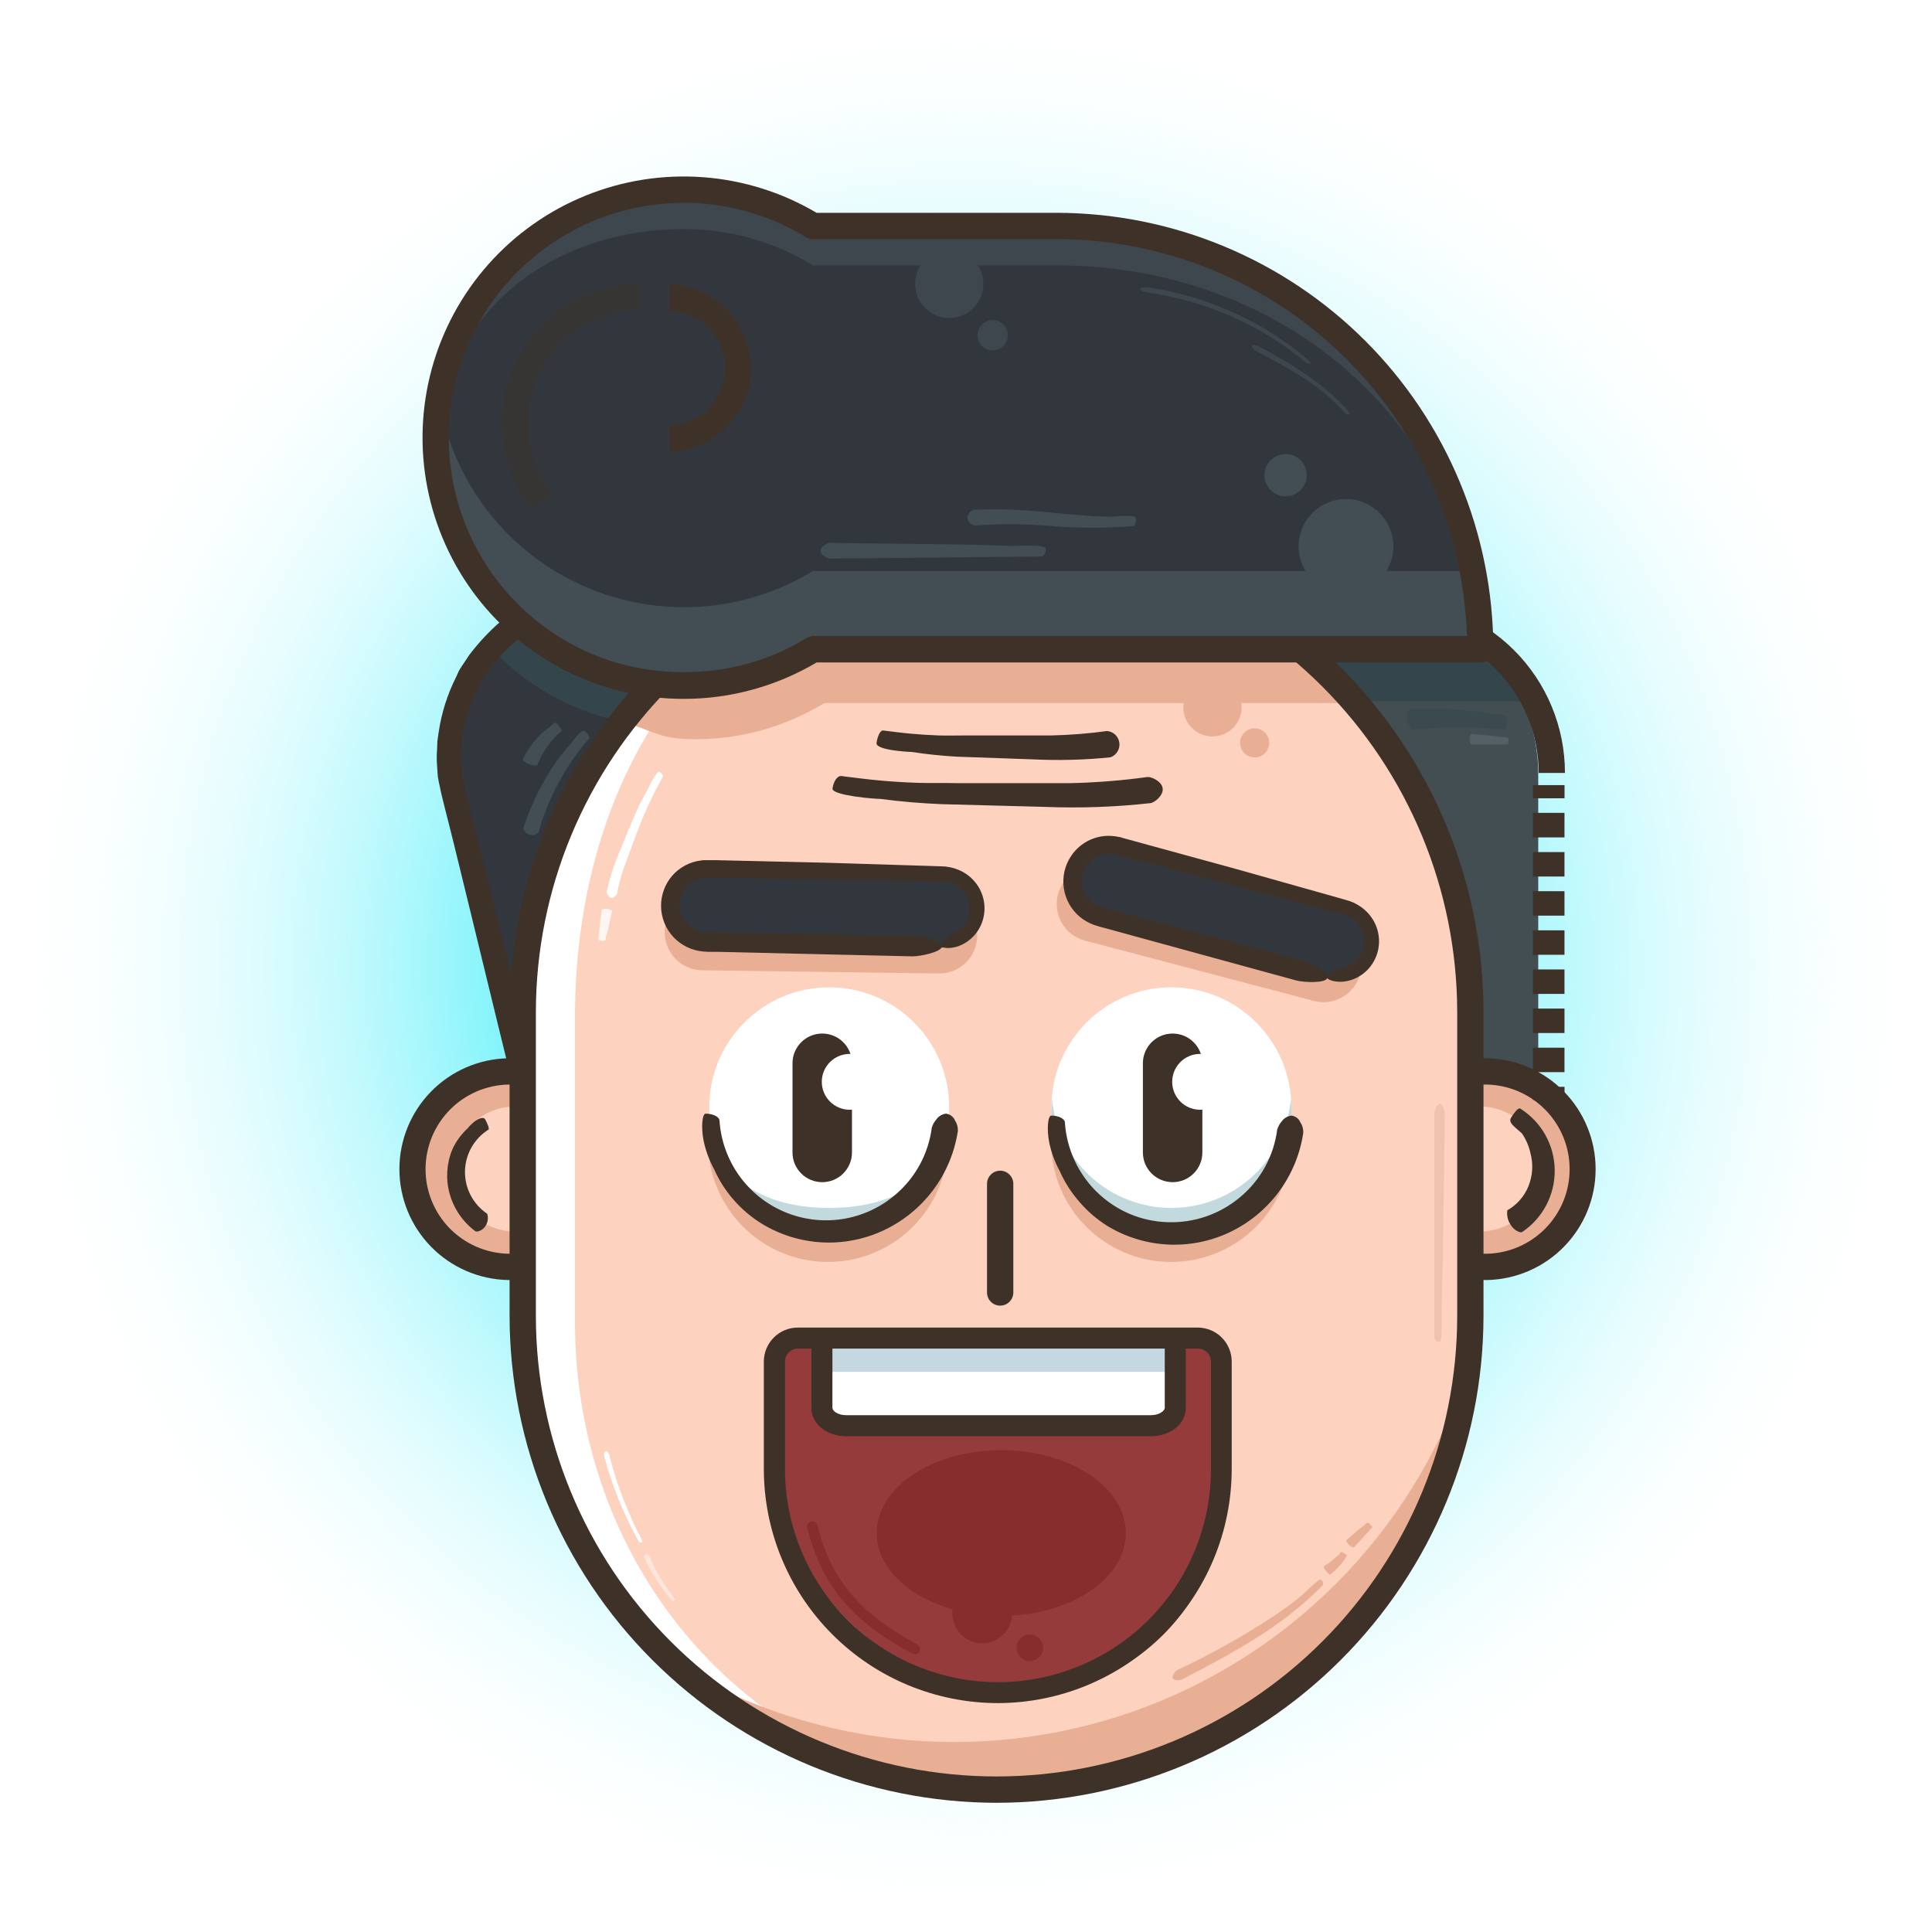
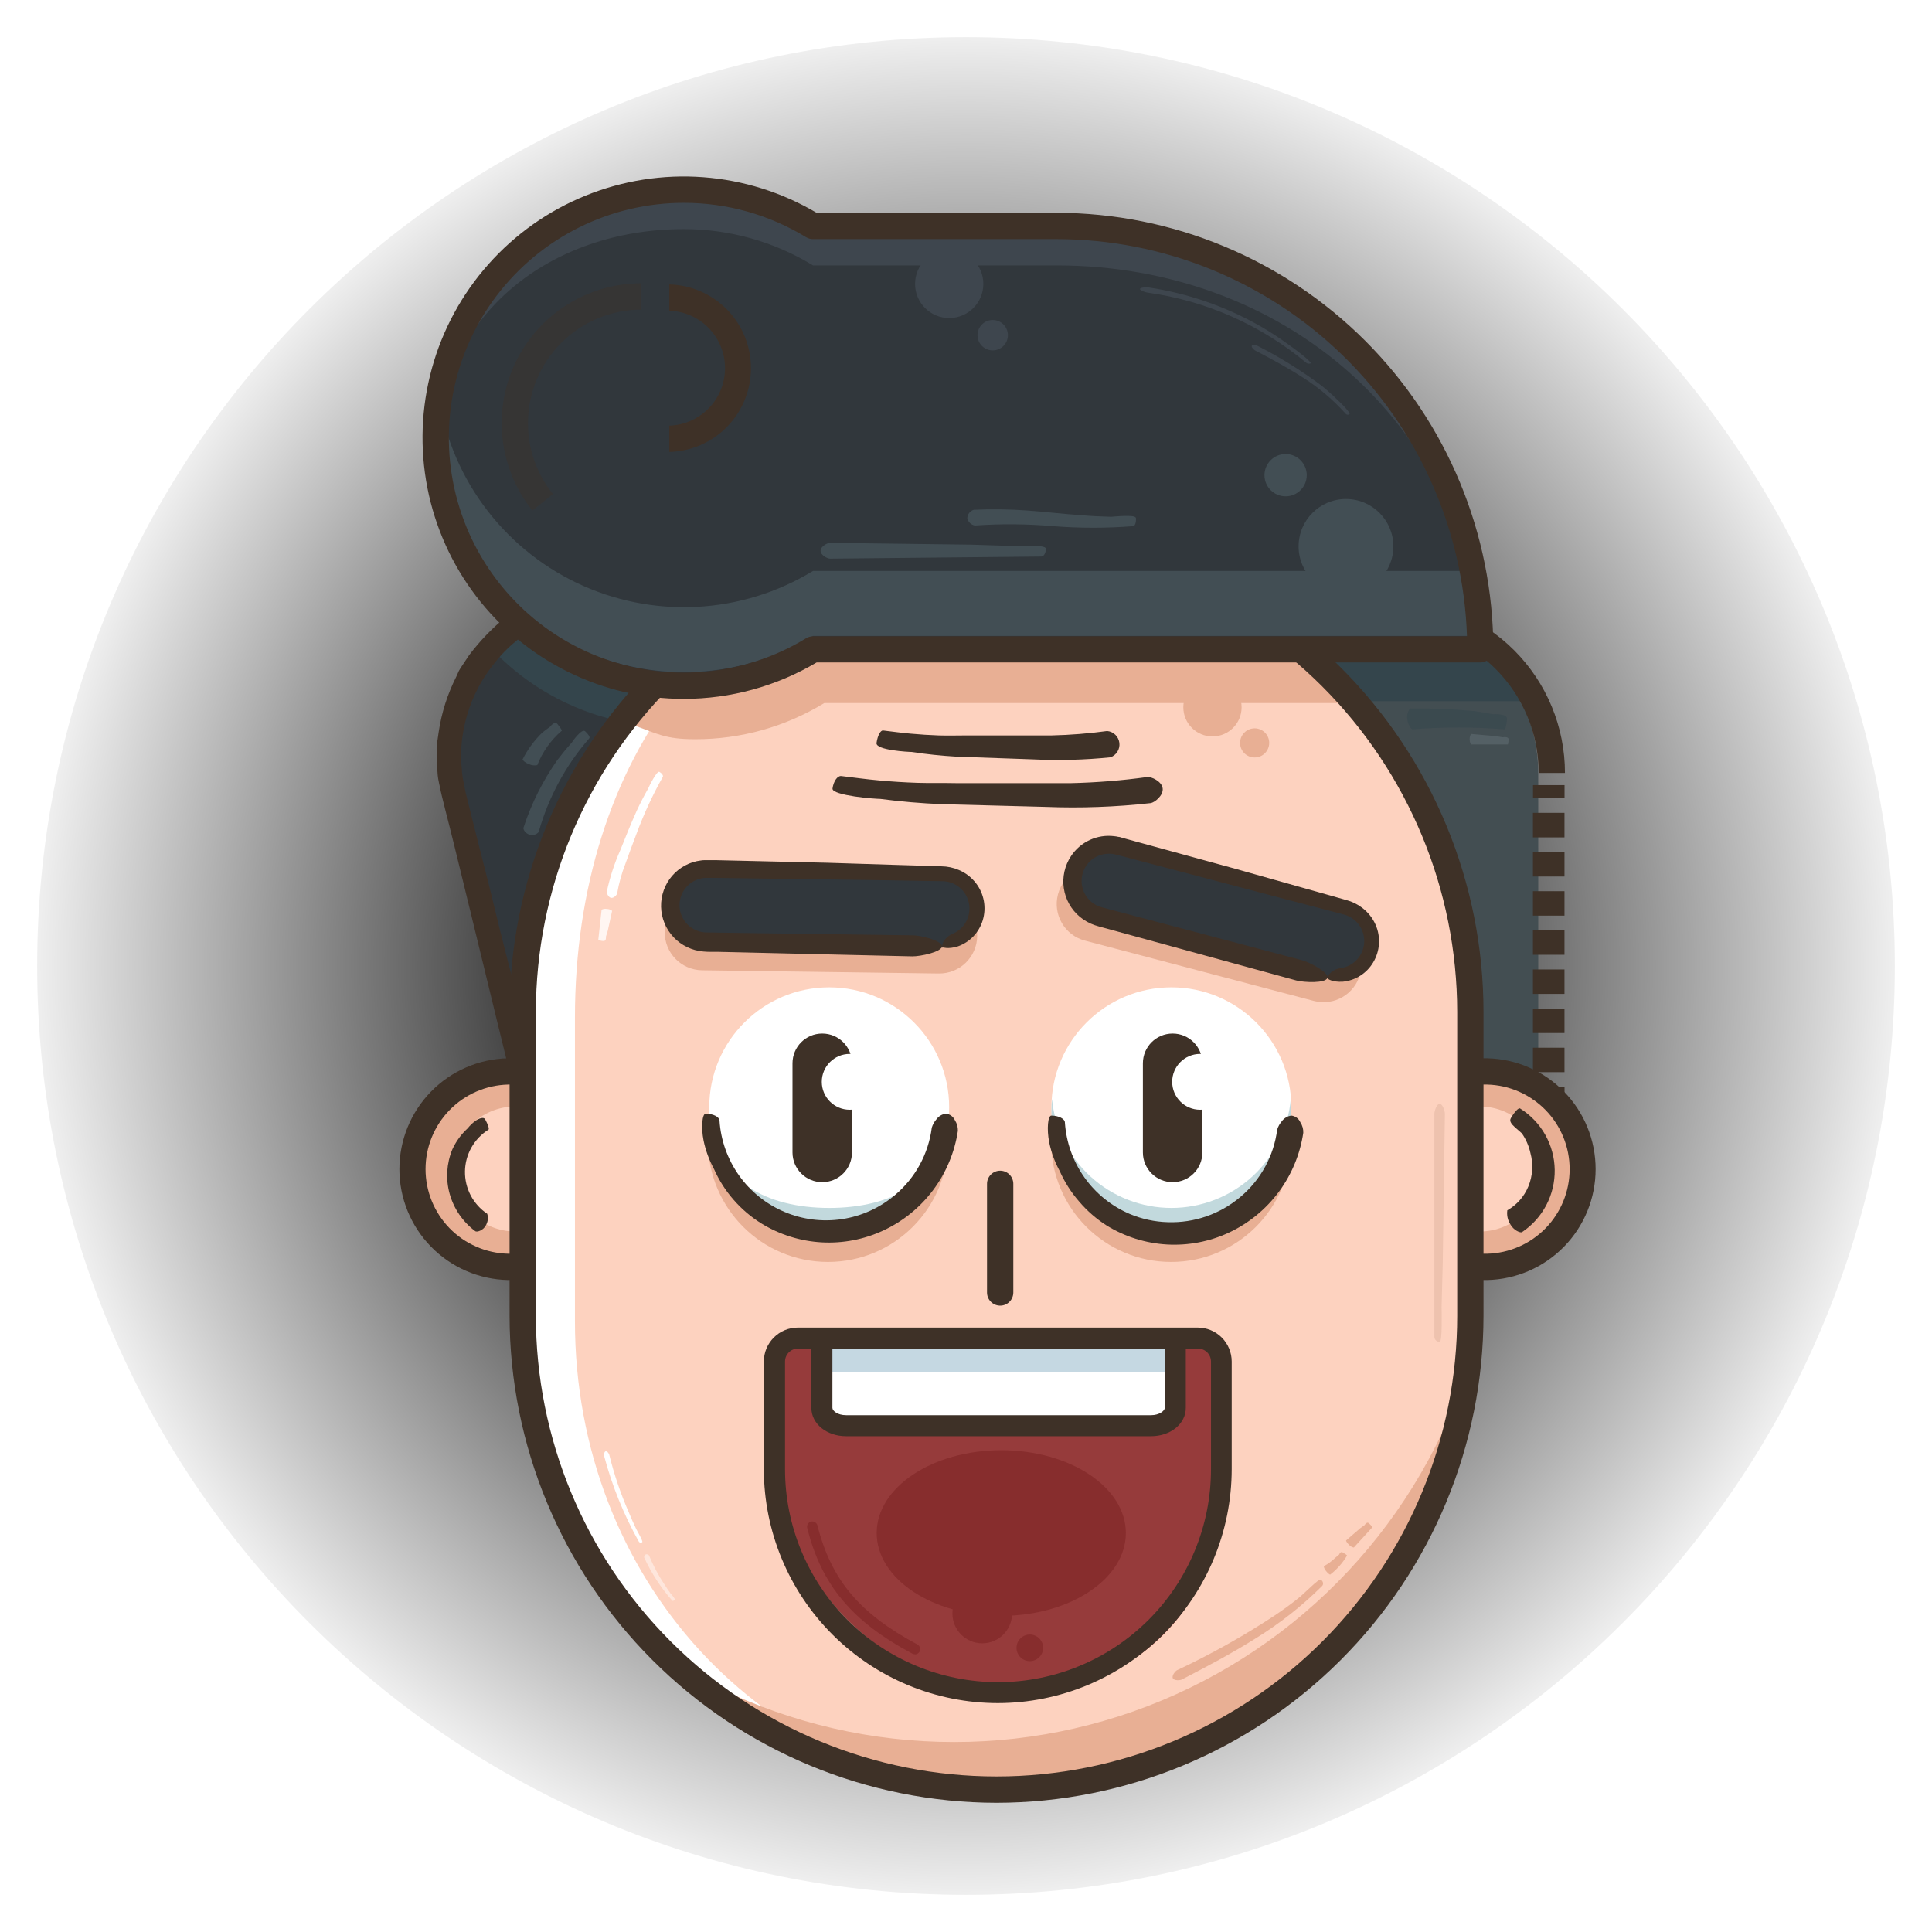
<svg xmlns="http://www.w3.org/2000/svg" width="208" height="208" viewBox="0 0 208 208" fill="none">
  <rect width="208" height="208" fill="white" />
  <path d="M104 204C159.228 204 204 159.228 204 104C204 48.772 159.228 4 104 4C48.772 4 4 48.772 4 104C4 159.228 48.772 204 104 204Z" fill="url(#paint0_radial_24_143)" />
  <path d="M148.357 65.963H147.995C138.467 65.963 130.744 73.686 130.744 83.214V118.338C130.744 127.866 138.467 135.589 147.995 135.589H148.357C157.884 135.589 165.608 127.866 165.608 118.338V83.214C165.608 73.686 157.884 65.963 148.357 65.963Z" fill="#434E52" />
  <path d="M164.108 75.491H132.89C134.082 73.112 135.808 71.04 137.934 69.439H159.069C161.192 71.042 162.916 73.113 164.108 75.491Z" fill="#34454C" />
  <path d="M63.965 133.993H63.603C54.069 133.993 56.9 127.437 56.9 117.908L48.345 84.935C47.752 82.77 47.598 80.51 47.889 78.284C48.181 76.059 48.913 73.915 50.043 71.976C51.429 69.628 53.41 67.688 55.786 66.351C58.162 65.015 60.849 64.33 63.575 64.367H63.937C66.207 64.36 68.457 64.801 70.556 65.665C72.656 66.53 74.564 67.8 76.172 69.403C77.78 71.006 79.056 72.91 79.926 75.007C80.796 77.104 81.245 79.353 81.245 81.623V116.725C81.247 118.994 80.801 121.242 79.933 123.338C79.066 125.435 77.793 127.34 76.188 128.944C74.583 130.548 72.677 131.82 70.58 132.686C68.482 133.552 66.234 133.996 63.965 133.993Z" fill="#31373C" />
  <path d="M80.712 76.89C75.819 78.505 70.562 78.67 65.578 77.364C60.593 76.058 56.092 73.337 52.62 69.53C53.649 68.611 54.791 67.826 56.017 67.192C59.107 70.016 62.818 72.075 66.85 73.202C70.882 74.329 75.122 74.493 79.229 73.68C79.836 74.694 80.333 75.77 80.712 76.89Z" fill="#34454C" />
  <path d="M149.801 137.005H149.444C144.489 137.005 139.737 135.036 136.233 131.532C132.729 128.029 130.761 123.277 130.761 118.321V83.219C130.761 78.264 132.729 73.512 136.233 70.008C139.737 66.505 144.489 64.536 149.444 64.536H149.801C154.756 64.536 159.508 66.505 163.012 70.008C166.516 73.512 168.484 78.264 168.484 83.219H165.653C165.653 79.015 163.983 74.983 161.01 72.01C158.037 69.037 154.005 67.367 149.801 67.367H149.444C145.24 67.367 141.208 69.037 138.235 72.01C135.262 74.983 133.592 79.015 133.592 83.219V118.321C133.592 122.526 135.262 126.558 138.235 129.531C141.208 132.504 145.24 134.174 149.444 134.174H149.801C154.005 134.174 158.037 132.504 161.01 129.531C163.983 126.558 165.653 122.526 165.653 118.321H168.484C168.484 123.277 166.516 128.029 163.012 131.532C159.508 135.036 154.756 137.005 149.801 137.005Z" fill="#3E3127" />
  <path d="M64.95 134.791C63.436 135.099 61.866 134.971 60.421 134.423C59.452 134.085 58.575 133.524 57.863 132.786C57.15 132.047 56.62 131.152 56.316 130.171C55.992 129.064 55.786 127.925 55.699 126.774C55.597 125.642 55.558 124.583 55.524 123.513C55.49 122.534 55.524 120.484 55.524 118.123L53.616 110.344L50.706 98.387C50.343 96.898 49.608 93.892 48.917 91.067C48.226 88.241 47.524 85.66 47.365 84.754C47.315 84.539 47.241 84.222 47.173 83.825C47.105 83.429 47.099 82.982 47.054 82.416C47.007 81.85 47.007 81.282 47.054 80.717L47.088 79.789L47.224 78.843C47.529 76.759 48.17 74.738 49.121 72.859L49.404 72.225C49.511 72.027 49.642 71.834 49.76 71.659C50.01 71.279 50.259 70.894 50.513 70.526C51.684 68.976 53.04 67.575 54.55 66.354C56.105 65.156 57.858 64.242 59.73 63.653C60.897 63.315 62.093 63.092 63.303 62.985L64.209 62.894H65.109C65.675 62.894 66.303 62.94 66.898 62.968H67.328L67.759 63.03C68.042 63.07 68.325 63.11 68.614 63.16C71.677 63.734 74.556 65.037 77.01 66.96C79.465 68.885 81.395 71.399 82.62 74.269C82.847 74.835 83.05 75.463 83.26 76.058L83.713 77.898L83.883 79.092L83.968 79.658L84.007 80.225C84.041 80.757 84.098 81.357 84.104 81.838V83.344V86.362L84.002 92.38C84.002 92.912 83.962 93.456 84.002 93.965C84.143 96.926 84.002 99.887 84.002 102.843C84.002 103.794 84.002 104.751 84.002 105.702C84.002 106.443 83.968 107.191 84.002 107.927C84.041 109.569 84.041 111.21 84.041 112.852V116.549C84.041 116.968 84.002 117.427 83.985 117.863C83.985 118.089 83.985 118.321 83.985 118.548C83.834 120.435 83.369 122.283 82.609 124.017C81.817 125.716 80.775 127.287 79.518 128.676C77.983 130.334 76.227 131.771 74.298 132.945C73.918 133.16 73.494 133.387 73.097 133.562C71.003 134.424 68.78 134.929 66.519 135.057C66.411 135.057 66.303 135.057 66.196 135.057C66.025 135.044 65.86 134.986 65.719 134.889C65.578 134.791 65.465 134.658 65.392 134.502C65.615 134.211 65.865 133.942 66.139 133.698C66.412 133.395 66.733 133.141 67.091 132.945C67.354 132.859 67.623 132.787 67.894 132.73C68.682 132.614 69.436 132.335 70.108 131.909C70.486 131.659 70.901 131.468 71.337 131.343C73.156 130.663 74.816 129.619 76.217 128.275C77.633 126.936 78.802 125.359 79.671 123.615C80.416 122.133 80.895 120.53 81.086 118.882C81.175 118.375 81.228 117.862 81.245 117.348C81.284 116.849 81.278 116.278 81.278 115.717V92.04C81.278 90.449 81.278 88.87 81.352 87.285C81.403 85.813 81.42 84.324 81.426 82.84C81.426 82.212 81.426 81.555 81.386 80.989L81.341 80.106C81.341 79.811 81.256 79.54 81.216 79.234L81.075 78.362L80.848 77.507C80.699 76.938 80.51 76.38 80.282 75.837C79.676 74.282 78.836 72.829 77.791 71.528C76.723 70.243 75.472 69.121 74.077 68.199L73.182 67.633C72.888 67.446 72.56 67.316 72.248 67.158C71.618 66.856 70.969 66.593 70.306 66.371C68.973 65.945 67.589 65.697 66.19 65.635C63.369 65.442 60.549 66.021 58.032 67.311C57.852 67.384 57.678 67.471 57.511 67.571C57.166 67.826 56.73 68.137 56.226 68.465C55.983 68.652 55.745 68.867 55.484 69.083C55.206 69.299 54.942 69.531 54.692 69.779C54.142 70.306 53.633 70.874 53.169 71.477C52.678 72.087 52.232 72.73 51.833 73.402C50.791 75.191 50.101 77.163 49.8 79.211C49.691 79.961 49.638 80.718 49.642 81.476C49.636 81.854 49.657 82.233 49.704 82.608C49.722 82.987 49.759 83.365 49.817 83.74C49.981 84.493 50.072 85.19 50.298 86.005L50.898 88.4C51.68 91.576 52.529 94.735 53.288 97.928C53.95 100.703 54.68 103.471 55.382 106.245C55.49 106.653 55.603 107.066 55.699 107.474L57.03 113.022L57.97 116.872L58.094 117.382L58.145 117.58C58.168 117.657 58.184 117.737 58.191 117.818V118.214C58.191 118.571 58.191 118.927 58.191 119.284C58.191 119.992 58.157 120.699 58.145 121.407C58.077 124.238 58.026 126.927 58.49 128.801C58.586 129.379 58.794 129.933 59.104 130.431C59.414 130.928 59.819 131.359 60.297 131.7C60.642 131.938 60.953 132.136 61.276 132.362C61.628 132.57 61.997 132.746 62.38 132.889C62.687 133.067 63.009 133.217 63.343 133.336C63.815 133.446 64.296 133.518 64.781 133.551C65.262 133.613 65.517 133.761 65.386 133.919C65.256 134.078 65.092 134.638 64.95 134.791Z" fill="#3E3127" />
  <path d="M59.147 115.955H54.68C48.871 115.955 44.161 120.664 44.161 126.474V126.48C44.161 132.289 48.871 136.999 54.68 136.999H59.147C64.957 136.999 69.667 132.289 69.667 126.48V126.474C69.667 120.664 64.957 115.955 59.147 115.955Z" fill="#E8AF94" />
  <path d="M58.343 119.125H55.484C51.77 119.125 48.758 122.137 48.758 125.851V125.857C48.758 129.572 51.77 132.583 55.484 132.583H58.343C62.058 132.583 65.069 129.572 65.069 125.857V125.851C65.069 122.137 62.058 119.125 58.343 119.125Z" fill="#FDD2BF" />
  <path d="M59.164 137.809H54.68C51.559 137.741 48.589 136.453 46.406 134.222C44.223 131.99 43 128.993 43 125.871C43 122.749 44.223 119.752 46.406 117.52C48.589 115.289 51.559 114.002 54.68 113.934H59.164C62.285 114.002 65.256 115.289 67.439 117.52C69.622 119.752 70.845 122.749 70.845 125.871C70.845 128.993 69.622 131.99 67.439 134.222C65.256 136.453 62.285 137.741 59.164 137.809ZM54.697 116.764C52.321 116.824 50.063 117.809 48.403 119.51C46.744 121.212 45.815 123.494 45.815 125.871C45.815 128.248 46.744 130.53 48.403 132.232C50.063 133.933 52.321 134.918 54.697 134.978H59.164C61.54 134.918 63.799 133.933 65.458 132.232C67.118 130.53 68.047 128.248 68.047 125.871C68.047 123.494 67.118 121.212 65.458 119.51C63.799 117.809 61.54 116.824 59.164 116.764H54.697Z" fill="#3E3127" />
  <path d="M160.105 115.955H155.638C149.828 115.955 145.119 120.664 145.119 126.474V126.48C145.119 132.289 149.828 136.999 155.638 136.999H160.105C165.914 136.999 170.624 132.289 170.624 126.48V126.474C170.624 120.664 165.914 115.955 160.105 115.955Z" fill="#E8AF94" />
  <path d="M159.306 119.125H156.447C152.733 119.125 149.721 122.137 149.721 125.851V125.857C149.721 129.572 152.733 132.583 156.447 132.583H159.306C163.021 132.583 166.032 129.572 166.032 125.857V125.851C166.032 122.137 163.021 119.125 159.306 119.125Z" fill="#FDD2BF" />
  <path d="M160.105 137.809H155.644C154.054 137.843 152.474 137.56 150.995 136.976C149.516 136.391 148.169 135.517 147.033 134.406C145.897 133.294 144.994 131.966 144.377 130.5C143.761 129.035 143.443 127.461 143.443 125.871C143.443 124.281 143.761 122.707 144.377 121.242C144.994 119.776 145.897 118.448 147.033 117.337C148.169 116.225 149.516 115.351 150.995 114.766C152.474 114.182 154.054 113.899 155.644 113.934H160.105C163.226 114.002 166.196 115.289 168.379 117.52C170.563 119.752 171.785 122.749 171.785 125.871C171.785 128.993 170.563 131.99 168.379 134.222C166.196 136.453 163.226 137.741 160.105 137.809ZM155.644 116.764C154.429 116.734 153.22 116.947 152.088 117.391C150.957 117.835 149.926 118.501 149.056 119.35C148.186 120.199 147.494 121.213 147.022 122.333C146.55 123.453 146.307 124.656 146.307 125.871C146.307 127.086 146.55 128.29 147.022 129.409C147.494 130.529 148.186 131.544 149.056 132.392C149.926 133.241 150.957 133.907 152.088 134.351C153.22 134.795 154.429 135.008 155.644 134.978H160.105C162.481 134.918 164.74 133.933 166.399 132.232C168.059 130.53 168.987 128.248 168.987 125.871C168.987 123.494 168.059 121.212 166.399 119.51C164.74 117.809 162.481 116.824 160.105 116.764H155.644Z" fill="#3E3127" />
  <path d="M158.299 108.623C158.299 80.45 135.46 57.612 107.288 57.612C79.115 57.612 56.277 80.45 56.277 108.623V141.341C56.277 169.514 79.115 192.352 107.288 192.352C135.46 192.352 158.299 169.514 158.299 141.341V108.623Z" fill="#FDD2BF" />
  <path d="M109.241 193.241C108.59 193.27 107.933 193.281 107.277 193.281C100.578 193.281 93.944 191.961 87.755 189.398C81.567 186.834 75.943 183.077 71.206 178.34C61.64 168.774 56.266 155.799 56.266 142.27V109.552C56.266 102.852 57.585 96.218 60.15 90.028C62.714 83.838 66.472 78.214 71.21 73.477C75.948 68.74 81.573 64.983 87.763 62.42C93.954 59.857 100.588 58.539 107.288 58.541C107.945 58.541 104.072 58.541 104.723 58.58C77.457 59.605 61.899 82.036 61.899 109.535V142.253C61.888 169.785 81.975 192.216 109.241 193.241Z" fill="white" />
  <path d="M158.684 145.129C158.029 154.579 154.756 163.66 149.232 171.354C143.708 179.049 136.15 185.053 127.406 188.695C118.661 192.336 109.076 193.471 99.723 191.972C90.37 190.474 81.619 186.4 74.451 180.208C82.124 184.481 90.665 186.958 99.433 187.455C108.201 187.952 116.968 186.455 125.074 183.076C133.18 179.698 140.415 174.526 146.236 167.95C152.056 161.373 156.31 153.563 158.678 145.106L158.684 145.129Z" fill="#E8AF94" />
  <path d="M146.857 75.69H88.746C84.558 78.249 79.743 79.597 74.836 79.585C71.631 79.585 70.827 79.019 67.985 77.988C69.77 75.25 71.816 72.69 74.094 70.345C75.079 70.458 73.817 70.515 74.836 70.515C79.745 70.522 84.56 69.168 88.746 66.603H138.325C139.514 67.588 140.646 68.628 141.722 69.722C143.586 71.574 145.303 73.57 146.857 75.69Z" fill="#E8AF94" />
  <path d="M107.288 194.09C93.388 194.076 80.062 188.547 70.233 178.719C60.405 168.89 54.876 155.564 54.861 141.664V108.946C54.861 95.041 60.385 81.707 70.217 71.875C80.049 62.043 93.383 56.519 107.288 56.519C121.192 56.519 134.527 62.043 144.359 71.875C154.191 81.707 159.714 95.041 159.714 108.946V141.664C159.699 155.564 154.171 168.89 144.342 178.719C134.514 188.547 121.187 194.076 107.288 194.09ZM107.288 59.345C94.139 59.359 81.533 64.59 72.235 73.887C62.937 83.185 57.707 95.791 57.692 108.94V141.658C57.692 154.812 62.917 167.427 72.218 176.728C81.519 186.029 94.134 191.254 107.288 191.254C120.441 191.254 133.056 186.029 142.357 176.728C151.658 167.427 156.883 154.812 156.883 141.658V108.946C156.868 95.797 151.638 83.191 142.341 73.893C133.043 64.595 120.437 59.365 107.288 59.35V59.345Z" fill="#3E3127" />
  <path d="M159.375 69.439C159.375 57.347 154.571 45.751 146.021 37.2C137.47 28.65 125.874 23.846 113.782 23.846H87.529C83.48 21.376 78.847 20.028 74.105 19.941C69.363 19.855 64.683 21.033 60.547 23.354C56.411 25.676 52.968 29.057 50.572 33.15C48.175 37.242 46.912 41.9 46.912 46.643C46.912 51.386 48.175 56.043 50.572 60.136C52.968 64.229 56.411 67.61 60.547 69.931C64.683 72.252 69.363 73.43 74.105 73.344C78.847 73.258 83.48 71.91 87.529 69.439H159.375Z" fill="#31373C" />
  <path d="M159.374 69.428H159.301C157.97 45.445 138.098 28.574 113.782 28.574H87.529C83.339 26.012 78.523 24.66 73.613 24.667C59.3 24.667 47.609 33.765 46.941 47.919C46.941 47.495 46.941 47.065 46.941 46.634C46.945 41.896 48.21 37.245 50.605 33.156C53 29.068 56.44 25.691 60.57 23.37C64.701 21.05 69.375 19.87 74.113 19.952C78.85 20.033 83.48 21.374 87.529 23.835H113.782C125.873 23.837 137.469 28.64 146.019 37.191C154.569 45.74 159.373 57.336 159.374 69.428Z" fill="#3E464E" />
  <path d="M158.837 61.468H87.529C83.733 63.782 79.419 65.111 74.979 65.337C70.539 65.562 66.114 64.675 62.103 62.757C58.092 60.839 54.623 57.951 52.011 54.353C49.4 50.756 47.727 46.563 47.145 42.156C46.993 43.318 46.915 44.489 46.913 45.66C46.914 50.403 48.178 55.059 50.575 59.152C52.971 63.244 56.414 66.624 60.549 68.945C64.684 71.267 69.363 72.445 74.105 72.36C78.847 72.275 83.48 70.928 87.529 68.46H159.375C159.373 66.119 159.193 63.781 158.837 61.468Z" fill="#424E54" />
  <path opacity="0.4" d="M57.324 54.962C55.55 52.75 54.437 50.081 54.113 47.264C53.79 44.447 54.269 41.595 55.496 39.038C56.722 36.481 58.647 34.323 61.047 32.812C63.447 31.301 66.225 30.499 69.061 30.499V33.33C65.821 33.333 62.715 34.621 60.425 36.911C58.134 39.202 56.846 42.308 56.843 45.547C56.831 48.329 57.781 51.029 59.532 53.191L57.324 54.962Z" fill="#3E3127" />
  <path d="M72.056 48.656V45.825C73.664 45.776 75.19 45.103 76.31 43.948C77.43 42.794 78.057 41.248 78.057 39.639C78.057 38.031 77.43 36.485 76.31 35.331C75.19 34.176 73.664 33.503 72.056 33.454V30.623C74.408 30.682 76.644 31.658 78.287 33.343C79.929 35.027 80.849 37.287 80.849 39.639C80.849 41.992 79.929 44.252 78.287 45.936C76.644 47.621 74.408 48.597 72.056 48.656Z" fill="#3E3127" />
  <path d="M144.909 63.925C147.726 63.925 150.01 61.641 150.01 58.824C150.01 56.006 147.726 53.722 144.909 53.722C142.092 53.722 139.808 56.006 139.808 58.824C139.808 61.641 142.092 63.925 144.909 63.925Z" fill="#424E54" />
  <path d="M138.41 53.434C139.666 53.434 140.685 52.415 140.685 51.158C140.685 49.901 139.666 48.882 138.41 48.882C137.153 48.882 136.134 49.901 136.134 51.158C136.134 52.415 137.153 53.434 138.41 53.434Z" fill="#424E54" />
  <path d="M102.192 34.241C104.222 34.241 105.867 32.596 105.867 30.567C105.867 28.537 104.222 26.892 102.192 26.892C100.163 26.892 98.518 28.537 98.518 30.567C98.518 32.596 100.163 34.241 102.192 34.241Z" fill="#3E464E" />
  <path d="M106.874 37.723C107.778 37.723 108.511 36.99 108.511 36.087C108.511 35.183 107.778 34.451 106.874 34.451C105.971 34.451 105.238 35.183 105.238 36.087C105.238 36.99 105.971 37.723 106.874 37.723Z" fill="#3E464E" />
  <path d="M52.591 121.616C51.828 122.094 51.196 122.756 50.754 123.541C50.312 124.325 50.073 125.208 50.059 126.109C50.046 127.009 50.258 127.899 50.676 128.697C51.095 129.494 51.707 130.174 52.455 130.675C52.519 130.881 52.539 131.099 52.513 131.313C52.488 131.528 52.418 131.735 52.308 131.92C52.019 132.487 51.34 132.673 51.176 132.555C49.824 131.549 48.848 130.12 48.402 128.495C47.971 126.921 48.077 125.248 48.702 123.739C49.093 122.885 49.651 122.117 50.344 121.481C50.581 121.181 50.857 120.915 51.164 120.688C51.589 120.382 52.082 120.229 52.229 120.501C52.535 121.056 52.699 121.548 52.591 121.616Z" fill="#3E3127" />
  <path d="M163.666 119.346C164.786 120.048 165.713 121.019 166.362 122.171C167.01 123.323 167.361 124.619 167.381 125.94C167.401 127.262 167.091 128.568 166.478 129.739C165.864 130.91 164.968 131.909 163.87 132.645C163.7 132.77 162.947 132.464 162.585 131.779C162.313 131.337 162.205 130.815 162.279 130.301C163.3 129.722 164.098 128.817 164.544 127.731C165.017 126.581 165.093 125.306 164.759 124.108C164.593 123.356 164.281 122.644 163.842 122.013L163.1 121.362C162.772 121.062 162.46 120.733 162.653 120.388C163.049 119.709 163.496 119.216 163.666 119.346Z" fill="#3E3127" />
  <path d="M90.564 83.548L92.63 83.803C93.309 83.888 93.983 83.961 94.662 84.023C96.021 84.148 97.382 84.233 98.745 84.278C100.098 84.323 101.468 84.278 102.872 84.312H107.044C109.813 84.312 112.638 84.312 115.356 84.312C118.089 84.248 120.817 84.028 123.525 83.655C123.933 83.604 125.077 84.103 125.173 84.878C125.269 85.654 124.284 86.413 123.876 86.463C120.117 86.883 116.332 87.019 112.553 86.871L101.394 86.577C99.186 86.486 96.967 86.299 94.781 86.011C94.578 86.011 93.253 85.937 92.007 85.745C90.762 85.552 89.584 85.275 89.629 84.89C89.737 84.114 90.156 83.508 90.564 83.548Z" fill="#3E3127" />
  <path d="M95.081 78.645L96.604 78.832C97.097 78.894 97.59 78.945 98.082 78.99C99.075 79.081 100.065 79.143 101.054 79.177C102.045 79.211 103.042 79.177 104.078 79.177H107.141C109.173 79.177 111.257 79.177 113.238 79.177C115.233 79.13 117.223 78.972 119.2 78.701C119.531 78.733 119.841 78.876 120.08 79.108C120.319 79.34 120.471 79.646 120.512 79.976C120.553 80.306 120.48 80.64 120.305 80.923C120.13 81.206 119.864 81.421 119.551 81.532C116.779 81.815 113.989 81.889 111.206 81.753L103.008 81.464C101.383 81.368 99.747 81.204 98.139 80.955C97.827 80.955 94.26 80.768 94.368 79.992C94.476 79.217 94.787 78.605 95.081 78.645Z" fill="#3E3127" />
  <path d="M143.531 99.872L118.884 93.378C116.707 92.805 114.477 94.105 113.903 96.282L113.902 96.287C113.328 98.464 114.628 100.694 116.805 101.267L141.453 107.761C143.63 108.335 145.859 107.035 146.433 104.858L146.434 104.852C147.008 102.675 145.708 100.446 143.531 99.872Z" fill="#E8AF94" />
  <path d="M144.974 97.373L120.327 90.879C118.15 90.305 115.92 91.605 115.347 93.782L115.345 93.788C114.772 95.965 116.071 98.195 118.248 98.768L142.896 105.262C145.073 105.835 147.303 104.535 147.876 102.358L147.878 102.353C148.451 100.176 147.151 97.946 144.974 97.373Z" fill="#31373C" />
  <path d="M144.332 104.23C145.004 104.136 145.623 103.815 146.085 103.318C146.547 102.822 146.824 102.181 146.869 101.505C146.915 100.828 146.725 100.156 146.333 99.603C145.941 99.049 145.37 98.648 144.717 98.466L142.565 97.9L138.24 96.768L120.932 92.21L120.366 92.063L120.111 92.001L119.913 91.955C119.648 91.909 119.377 91.9 119.109 91.927C118.569 91.971 118.053 92.168 117.62 92.493C117.187 92.818 116.852 93.257 116.652 93.76C116.452 94.263 116.396 94.812 116.488 95.346C116.581 95.88 116.819 96.377 117.177 96.784C117.534 97.191 117.997 97.491 118.515 97.651L122.789 98.783L140.125 103.363C140.974 103.59 143.069 104.666 142.911 105.271C142.752 105.877 140.397 105.781 139.548 105.554L128.004 102.395L122.235 100.816L119.347 100.023L118.628 99.831C118.385 99.757 118.17 99.712 117.858 99.604C117.278 99.407 116.739 99.105 116.267 98.715C115.326 97.935 114.707 96.834 114.53 95.624C114.353 94.414 114.631 93.182 115.31 92.165C115.809 91.41 116.508 90.81 117.329 90.432C118.151 90.054 119.061 89.913 119.959 90.025C120.107 90.038 120.255 90.062 120.4 90.098C120.547 90.098 120.695 90.161 120.808 90.195L121.527 90.393L133.065 93.552L139.859 95.466L143.256 96.422L144.955 96.904C145.57 97.065 146.148 97.348 146.653 97.736C147.282 98.21 147.779 98.838 148.097 99.559C148.381 100.208 148.505 100.916 148.459 101.624C148.413 102.331 148.197 103.017 147.831 103.624C147.487 104.201 147.012 104.688 146.444 105.047C145.877 105.407 145.232 105.627 144.564 105.69C143.483 105.758 142.865 105.396 142.899 105.271C142.997 104.976 143.198 104.727 143.466 104.569C143.723 104.388 144.02 104.271 144.332 104.23Z" fill="#3E3127" />
  <path d="M101.184 96.65L75.697 96.302C73.446 96.272 71.597 98.072 71.566 100.323V100.329C71.535 102.58 73.335 104.429 75.586 104.46L101.072 104.807C103.324 104.838 105.173 103.038 105.204 100.787V100.781C105.235 98.53 103.435 96.68 101.184 96.65Z" fill="#E8AF94" />
  <path d="M101.227 93.87L75.741 93.523C73.49 93.493 71.64 95.293 71.609 97.544L71.609 97.549C71.579 99.801 73.379 101.65 75.63 101.681L101.116 102.028C103.367 102.059 105.217 100.259 105.247 98.007V98.002C105.278 95.751 103.478 93.901 101.227 93.87Z" fill="#31373C" />
  <path d="M102.555 100.533C103.175 100.275 103.689 99.814 104.011 99.224C104.333 98.635 104.444 97.953 104.325 97.292C104.206 96.63 103.864 96.03 103.357 95.59C102.85 95.149 102.207 94.896 101.536 94.871L99.311 94.837L94.832 94.758L76.942 94.514H76.376C76.291 94.514 76.177 94.514 76.109 94.514H75.906C75.637 94.532 75.372 94.587 75.119 94.679C74.608 94.857 74.157 95.175 73.817 95.596C73.474 96.016 73.255 96.522 73.183 97.059C73.11 97.595 73.187 98.142 73.406 98.637C73.624 99.133 73.976 99.558 74.421 99.867C74.866 100.175 75.388 100.355 75.928 100.385L80.35 100.453L98.246 100.697C99.124 100.697 101.417 101.263 101.411 101.874C101.405 102.486 99.09 102.973 98.212 102.961L86.249 102.684L80.271 102.543L77.281 102.475H76.534C76.279 102.475 76.058 102.475 75.73 102.441C75.121 102.393 74.525 102.232 73.975 101.965C72.871 101.437 72.003 100.518 71.539 99.386C71.075 98.254 71.047 96.99 71.461 95.839C71.87 94.697 72.689 93.748 73.76 93.178C74.287 92.893 74.863 92.711 75.458 92.64C75.604 92.615 75.752 92.604 75.9 92.606C76.053 92.606 76.2 92.606 76.319 92.606H77.066L89.029 92.884L96.072 93.105L99.594 93.212L101.355 93.269C102.001 93.275 102.64 93.41 103.234 93.665C103.958 93.97 104.59 94.458 105.069 95.081C105.502 95.642 105.794 96.299 105.921 96.996C106.048 97.693 106.006 98.411 105.799 99.089C105.603 99.732 105.26 100.32 104.796 100.806C104.332 101.291 103.76 101.661 103.127 101.886C102.096 102.214 101.394 102.016 101.428 101.886C101.45 101.574 101.587 101.281 101.813 101.065C102.016 100.833 102.27 100.651 102.555 100.533Z" fill="#3E3127" />
  <path d="M130.534 79.285C132.267 79.285 133.671 77.88 133.671 76.148C133.671 74.416 132.267 73.012 130.534 73.012C128.802 73.012 127.398 74.416 127.398 76.148C127.398 77.88 128.802 79.285 130.534 79.285Z" fill="#E8AF94" />
  <path d="M135.075 81.549C135.941 81.549 136.643 80.847 136.643 79.981C136.643 79.115 135.941 78.413 135.075 78.413C134.209 78.413 133.507 79.115 133.507 79.981C133.507 80.847 134.209 81.549 135.075 81.549Z" fill="#E8AF94" />
  <path d="M142.35 170.736C140.184 172.895 137.775 174.795 135.171 176.398C132.595 178.017 129.923 179.427 127.245 180.814C127.047 180.916 126.413 180.961 126.271 180.684C126.13 180.406 126.526 179.914 126.724 179.812C130.349 178.112 133.848 176.153 137.192 173.952C138.166 173.295 139.123 172.61 140.023 171.863L141.116 170.855C141.608 170.397 142.101 169.972 142.214 170.08C142.458 170.244 142.514 170.55 142.35 170.736Z" fill="#E8AF94" />
  <path d="M145.022 167.47C144.554 168.265 143.937 168.963 143.205 169.525C143.177 169.525 142.956 169.395 142.769 169.145C142.64 168.997 142.552 168.817 142.514 168.625C142.984 168.367 143.416 168.047 143.799 167.673C143.931 167.574 144.058 167.468 144.179 167.356C144.179 167.356 144.292 166.977 144.564 167.136C144.835 167.294 145.039 167.436 145.022 167.47Z" fill="#E8AF94" />
  <path d="M147.751 164.424L145.753 166.609C145.558 166.572 145.382 166.473 145.249 166.326C145.017 166.111 144.892 165.873 144.92 165.845L146.426 164.543L146.913 164.192C146.913 164.192 147.151 163.784 147.378 163.994C147.604 164.203 147.78 164.396 147.751 164.424Z" fill="#E8AF94" />
  <path d="M154.426 143.94V119.907C154.426 119.612 154.681 118.837 154.993 118.837C155.304 118.837 155.559 119.612 155.559 119.907L155.327 135.974L155.202 140.707C155.202 141.002 155.304 144.472 154.993 144.472C154.848 144.473 154.709 144.418 154.604 144.319C154.498 144.22 154.435 144.084 154.426 143.94Z" fill="#EEC2AE" />
  <path d="M68.789 165.992C67.156 163.082 65.897 159.978 65.041 156.752C65.007 156.628 65.041 156.288 65.205 156.248C65.369 156.209 65.556 156.486 65.59 156.605C66.114 158.738 66.82 160.821 67.702 162.833C67.951 163.433 68.212 164.027 68.495 164.616C68.54 164.73 69.276 165.958 69.14 166.032C69.114 166.052 69.085 166.068 69.053 166.077C69.022 166.086 68.989 166.089 68.956 166.085C68.924 166.081 68.892 166.071 68.863 166.055C68.835 166.039 68.809 166.018 68.789 165.992Z" fill="white" />
  <path opacity="0.45" d="M72.384 172.333C71.15 170.942 70.129 169.376 69.355 167.685C69.344 167.619 69.354 167.552 69.382 167.493C69.41 167.433 69.456 167.383 69.514 167.351C69.577 167.33 69.644 167.329 69.708 167.348C69.771 167.366 69.828 167.402 69.871 167.453C70.329 168.567 70.898 169.633 71.569 170.634C71.761 170.934 71.96 171.229 72.169 171.518C72.209 171.574 72.735 172.135 72.645 172.237C72.554 172.339 72.43 172.384 72.384 172.333Z" fill="white" />
  <path d="M140.618 39.048C135.74 34.987 129.823 32.373 123.537 31.501C123.305 31.473 122.716 31.269 122.733 31.11C122.75 30.952 123.378 30.912 123.61 30.94C127.856 31.569 131.948 32.984 135.675 35.113C136.765 35.742 137.817 36.431 138.829 37.179C138.931 37.242 139.536 37.678 140.102 38.125C140.669 38.572 141.172 39.048 141.122 39.104C141.071 39.161 140.793 39.201 140.618 39.048Z" fill="#3E464E" />
  <path d="M144.886 44.556C143.559 43.071 142.036 41.774 140.357 40.701C138.659 39.603 136.904 38.657 135.115 37.723C134.984 37.655 134.696 37.361 134.769 37.225C134.843 37.089 135.245 37.151 135.375 37.225C137.796 38.456 140.107 39.894 142.282 41.522C142.906 42.023 143.501 42.557 144.066 43.124C144.122 43.169 144.473 43.498 144.785 43.837C145.096 44.177 145.351 44.528 145.294 44.579C145.266 44.605 145.233 44.625 145.197 44.638C145.162 44.651 145.124 44.657 145.085 44.655C145.047 44.653 145.01 44.643 144.976 44.626C144.942 44.609 144.911 44.585 144.886 44.556Z" fill="#3E464E" />
  <path d="M112.1 59.916L89.363 60.143C89.086 60.143 88.35 59.775 88.344 59.305C88.338 58.835 89.063 58.45 89.346 58.444L104.553 58.637L109.032 58.778C109.309 58.778 112.593 58.591 112.598 59.061C112.604 59.531 112.383 59.911 112.1 59.916Z" fill="#424E54" />
  <path d="M122.008 56.644C119.131 56.873 116.24 56.873 113.363 56.644C110.566 56.404 107.755 56.381 104.955 56.576C104.755 56.542 104.57 56.448 104.424 56.306C104.279 56.165 104.18 55.983 104.14 55.783C104.149 55.58 104.22 55.384 104.345 55.223C104.47 55.061 104.641 54.943 104.836 54.883C106.765 54.796 108.697 54.823 110.623 54.962C112.547 55.098 114.427 55.336 116.284 55.455C117.416 55.557 118.498 55.608 119.613 55.636C119.721 55.636 120.377 55.563 121.017 55.546C121.657 55.529 122.274 55.546 122.297 55.783C122.331 56.236 122.189 56.627 122.008 56.644Z" fill="#424E54" />
  <path opacity="0.5" d="M161.962 78.526C158.669 78.26 155.359 78.26 152.066 78.526C151.947 78.526 151.584 78.056 151.499 77.433C151.414 76.81 151.732 76.301 151.856 76.267C154.143 76.239 156.43 76.334 158.707 76.55C159.369 76.652 160.037 76.76 160.694 76.884C160.818 76.884 162.302 76.788 162.251 77.416C162.2 78.045 162.081 78.537 161.962 78.526Z" fill="#34454C" />
  <path opacity="0.5" d="M162.324 80.151H158.395C158.344 80.151 158.22 79.896 158.22 79.585C158.22 79.273 158.344 79.019 158.395 79.019L161.022 79.251L161.792 79.375C161.843 79.375 162.409 79.273 162.409 79.585C162.409 79.896 162.369 80.151 162.324 80.151Z" fill="#657177" />
  <path d="M107.679 140.566C107.303 140.566 106.943 140.417 106.678 140.151C106.412 139.886 106.263 139.526 106.263 139.15V127.454C106.263 127.078 106.412 126.718 106.678 126.453C106.943 126.187 107.303 126.038 107.679 126.038C108.054 126.038 108.414 126.187 108.679 126.453C108.945 126.718 109.094 127.078 109.094 127.454V139.15C109.094 139.526 108.945 139.886 108.679 140.151C108.414 140.417 108.054 140.566 107.679 140.566Z" fill="#3E3127" />
  <path d="M89.142 135.861C96.275 135.861 102.056 130.079 102.056 122.947C102.056 115.815 96.275 110.033 89.142 110.033C82.01 110.033 76.228 115.815 76.228 122.947C76.228 130.079 82.01 135.861 89.142 135.861Z" fill="#E8AF94" />
  <path d="M126.084 135.861C133.217 135.861 138.998 130.079 138.998 122.947C138.998 115.815 133.217 110.033 126.084 110.033C118.952 110.033 113.17 115.815 113.17 122.947C113.17 130.079 118.952 135.861 126.084 135.861Z" fill="#E8AF94" />
  <path d="M89.273 132.124C96.405 132.124 102.187 126.342 102.187 119.21C102.187 112.078 96.405 106.296 89.273 106.296C82.141 106.296 76.359 112.078 76.359 119.21C76.359 126.342 82.141 132.124 89.273 132.124Z" fill="white" />
  <path d="M88.525 111.273H88.52C86.753 111.273 85.321 112.705 85.321 114.472V124.074C85.321 125.84 86.753 127.272 88.52 127.272H88.525C90.292 127.272 91.724 125.84 91.724 124.074V114.472C91.724 112.705 90.292 111.273 88.525 111.273Z" fill="#3E3127" />
  <path d="M91.481 119.476C93.141 119.476 94.487 118.13 94.487 116.47C94.487 114.81 93.141 113.464 91.481 113.464C89.82 113.464 88.474 114.81 88.474 116.47C88.474 118.13 89.82 119.476 91.481 119.476Z" fill="white" />
  <path d="M126.113 132.124C133.245 132.124 139.027 126.342 139.027 119.21C139.027 112.078 133.245 106.296 126.113 106.296C118.98 106.296 113.198 112.078 113.198 119.21C113.198 126.342 118.98 132.124 126.113 132.124Z" fill="white" />
  <path d="M126.249 111.273H126.243C124.476 111.273 123.044 112.705 123.044 114.472V124.074C123.044 125.84 124.476 127.272 126.243 127.272H126.249C128.015 127.272 129.447 125.84 129.447 124.074V114.472C129.447 112.705 128.015 111.273 126.249 111.273Z" fill="#3E3127" />
  <path d="M129.204 119.476C130.864 119.476 132.21 118.13 132.21 116.47C132.21 114.81 130.864 113.464 129.204 113.464C127.544 113.464 126.198 114.81 126.198 116.47C126.198 118.13 127.544 119.476 129.204 119.476Z" fill="white" />
  <path d="M139.027 119.488C139.063 121.206 138.755 122.914 138.123 124.512C137.49 126.11 136.545 127.566 135.342 128.794C134.14 130.021 132.704 130.997 131.12 131.663C129.536 132.329 127.834 132.672 126.116 132.672C124.397 132.672 122.696 132.329 121.111 131.663C119.527 130.997 118.091 130.021 116.889 128.794C115.686 127.566 114.741 126.11 114.108 124.512C113.476 122.914 113.168 121.206 113.204 119.488C113.203 119.096 113.222 118.705 113.261 118.316C113.555 121.522 115.036 124.503 117.414 126.673C119.792 128.844 122.896 130.047 126.116 130.047C129.335 130.047 132.439 128.844 134.817 126.673C137.195 124.503 138.677 121.522 138.97 118.316C139.009 118.705 139.028 119.096 139.027 119.488Z" fill="#C2D9DD" />
  <path d="M102.192 120.62C102.192 127.754 96.412 132.402 89.278 132.402C87.582 132.402 85.903 132.068 84.337 131.419C82.77 130.77 81.347 129.818 80.148 128.619C78.95 127.42 77.999 125.996 77.351 124.429C76.702 122.862 76.369 121.183 76.37 119.488C76.369 119.853 76.388 120.217 76.426 120.58C77.021 127.159 82.546 130.047 89.278 130.047C96.01 130.047 101.541 127.159 102.136 120.58C102.192 120.965 102.192 120.224 102.192 120.62Z" fill="#C2D9DD" />
  <path d="M114.648 120.858C114.79 122.981 115.516 125.024 116.747 126.759C117.978 128.495 119.666 129.856 121.623 130.692C122.926 131.241 124.32 131.543 125.733 131.581C128.583 131.675 131.365 130.706 133.541 128.863C135.73 127.03 137.145 124.438 137.504 121.605C137.606 121.28 137.773 120.98 137.996 120.722C138.117 120.553 138.271 120.41 138.449 120.304C138.628 120.198 138.826 120.13 139.032 120.105C139.242 120.13 139.441 120.21 139.61 120.336C139.778 120.462 139.911 120.63 139.995 120.824C140.216 121.159 140.327 121.555 140.312 121.956C139.968 124.273 139.055 126.469 137.654 128.347C136.253 130.224 134.408 131.725 132.284 132.713C130.206 133.677 127.923 134.113 125.636 133.982C123.349 133.85 121.131 133.156 119.177 131.96C118.058 131.252 117.053 130.38 116.194 129.373C115.332 128.388 114.624 127.279 114.093 126.083C113.566 125.118 113.185 124.08 112.961 123.003C112.672 121.531 112.819 120.088 113.193 120.105C113.98 120.11 114.648 120.45 114.648 120.858Z" fill="#3E3127" />
  <path d="M77.463 120.648C77.603 122.771 78.331 124.812 79.563 126.546C80.796 128.28 82.485 129.637 84.444 130.468C86.402 131.298 88.552 131.569 90.655 131.25C92.758 130.93 94.732 130.034 96.355 128.659C98.542 126.822 99.957 124.229 100.318 121.396C100.42 121.071 100.588 120.77 100.811 120.512C100.931 120.343 101.086 120.201 101.264 120.095C101.442 119.988 101.641 119.921 101.847 119.895C102.056 119.922 102.254 120.002 102.423 120.128C102.591 120.254 102.725 120.422 102.81 120.614C103.029 120.95 103.139 121.346 103.127 121.747C102.779 124.059 101.863 126.249 100.463 128.121C99.062 129.993 97.219 131.489 95.098 132.475C93.023 133.443 90.741 133.881 88.455 133.752C86.169 133.622 83.95 132.929 81.998 131.734C80.868 131.036 79.851 130.171 78.98 129.169C78.117 128.183 77.409 127.072 76.879 125.874C76.353 124.909 75.971 123.871 75.747 122.794C75.458 121.322 75.606 119.884 75.979 119.895C76.789 119.907 77.446 120.241 77.463 120.648Z" fill="#3E3127" />
  <path d="M168.439 84.527H165.042V85.943H168.439V84.527Z" fill="#3E3127" />
  <path d="M168.433 115.428H165.036V112.796H168.433V115.428ZM168.433 111.216H165.036V108.584H168.433V111.216ZM168.433 107.004H165.036V104.371H168.433V107.004ZM168.433 102.792H165.036V100.159H168.433V102.792ZM168.433 98.579H165.036V95.947H168.433V98.579ZM168.433 94.367H165.036V91.735H168.433V94.367ZM168.433 90.155H165.036V87.511H168.433V90.155Z" fill="#3E3127" />
  <path d="M168.439 117.008H165.042V118.423H168.439V117.008Z" fill="#3E3127" />
  <path d="M85.745 144.059H129.096C129.727 144.059 130.332 144.309 130.778 144.755C131.224 145.201 131.474 145.806 131.474 146.437V160.93C131.474 166.579 129.23 171.997 125.236 175.991C121.241 179.985 115.824 182.229 110.175 182.229C103.065 182.229 96.247 179.405 91.219 174.378C86.192 169.35 83.368 162.532 83.368 155.422V146.437C83.368 145.806 83.618 145.201 84.064 144.755C84.51 144.309 85.115 144.059 85.745 144.059Z" fill="#963B3B" />
  <path d="M107.797 173.964C115.205 173.964 121.21 169.971 121.21 165.047C121.21 160.122 115.205 156.13 107.797 156.13C100.39 156.13 94.385 160.122 94.385 165.047C94.385 169.971 100.39 173.964 107.797 173.964Z" fill="#872D2D" />
  <path d="M105.748 176.919C107.521 176.919 108.958 175.482 108.958 173.709C108.958 171.936 107.521 170.499 105.748 170.499C103.975 170.499 102.538 171.936 102.538 173.709C102.538 175.482 103.975 176.919 105.748 176.919Z" fill="#872D2D" />
  <path d="M110.872 178.838C111.663 178.838 112.304 178.197 112.304 177.406C112.304 176.615 111.663 175.973 110.872 175.973C110.081 175.973 109.439 176.615 109.439 177.406C109.439 178.197 110.081 178.838 110.872 178.838Z" fill="#872D2D" />
  <path d="M98.484 178.096C98.391 178.096 98.3 178.073 98.218 178.028C91.736 174.581 88.452 170.657 86.906 164.509C86.869 164.363 86.89 164.208 86.967 164.079C87.043 163.949 87.168 163.855 87.314 163.818C87.459 163.78 87.614 163.802 87.743 163.879C87.873 163.955 87.967 164.08 88.004 164.225C89.499 170.108 92.534 173.703 98.761 177.043C98.875 177.102 98.966 177.197 99.019 177.313C99.072 177.429 99.084 177.56 99.053 177.684C99.022 177.808 98.95 177.918 98.849 177.996C98.748 178.074 98.623 178.115 98.495 178.113L98.484 178.096Z" fill="#872D2D" />
  <path d="M125.745 144.059V151.572C125.745 152.631 124.612 153.491 123.191 153.491H91.028C89.618 153.491 88.48 152.631 88.48 151.572V145.984C88.48 144.92 89.612 144.059 91.028 144.059H125.745Z" fill="white" />
  <path d="M126.469 144.591H88.389V147.694H126.469V144.591Z" fill="#C5D8E2" />
  <path d="M123.927 154.623H91.09C88.995 154.623 87.353 153.282 87.353 151.572V144.059H89.618V151.572C89.618 151.895 90.184 152.359 91.09 152.359H123.927C124.81 152.359 125.399 151.883 125.399 151.572V144.059H127.664V151.572C127.67 153.282 126.022 154.623 123.927 154.623Z" fill="#3E3127" />
  <path d="M63.45 79.477C60.901 82.398 59.037 85.85 57.992 89.583C57.875 89.716 57.722 89.813 57.552 89.863C57.382 89.913 57.201 89.914 57.03 89.866C56.577 89.753 56.311 89.3 56.356 89.124C57.203 86.519 58.436 84.055 60.014 81.815C60.501 81.176 61.004 80.558 61.542 79.97C61.61 79.839 62.629 78.401 62.986 78.719C63.343 79.035 63.546 79.375 63.45 79.477Z" fill="#424E54" />
  <path d="M60.483 78.668C59.313 79.668 58.407 80.942 57.845 82.376C57.552 82.435 57.247 82.401 56.973 82.28C56.532 82.121 56.237 81.827 56.26 81.759C56.802 80.688 57.517 79.714 58.377 78.877C58.649 78.656 58.944 78.441 59.215 78.249C59.249 78.203 59.714 77.58 60.014 77.948C60.314 78.317 60.523 78.633 60.483 78.668Z" fill="#424E54" />
  <path d="M107.424 183.356C100.746 183.35 94.344 180.695 89.621 175.974C84.899 171.253 82.243 164.851 82.235 158.173V146.584C82.237 145.614 82.623 144.685 83.308 144C83.994 143.314 84.923 142.928 85.893 142.927H128.955C129.923 142.93 130.851 143.316 131.536 144.002C132.22 144.687 132.605 145.615 132.606 146.584V158.173C132.599 164.85 129.943 171.251 125.222 175.972C120.501 180.693 114.1 183.349 107.424 183.356ZM85.91 145.191C85.54 145.191 85.186 145.338 84.925 145.599C84.664 145.86 84.517 146.215 84.517 146.584V158.173C84.517 164.255 86.933 170.087 91.233 174.387C95.533 178.687 101.365 181.103 107.446 181.103C113.528 181.103 119.36 178.687 123.66 174.387C127.96 170.087 130.376 164.255 130.376 158.173V146.584C130.376 146.216 130.23 145.862 129.97 145.601C129.71 145.34 129.357 145.193 128.989 145.191H85.91Z" fill="#3E3127" />
  <path d="M71.354 83.644C70.25 85.608 69.303 87.656 68.523 89.77C68.115 90.829 67.725 91.899 67.34 92.969C66.936 93.995 66.639 95.059 66.451 96.145C66.451 96.298 66.134 96.683 65.822 96.666C65.511 96.649 65.302 96.162 65.33 95.986C65.659 94.457 66.144 92.966 66.779 91.536C67.345 90.115 67.912 88.706 68.546 87.296C68.923 86.481 69.336 85.678 69.785 84.89C69.842 84.731 70.72 82.931 70.997 83.101C71.275 83.27 71.433 83.502 71.354 83.644Z" fill="white" />
  <path opacity="0.8" d="M64.413 101.178L64.769 97.939C64.944 97.85 65.143 97.822 65.335 97.86C65.542 97.861 65.742 97.933 65.902 98.064L65.432 100.204L65.239 100.827C65.239 100.867 65.284 101.342 64.973 101.308C64.779 101.309 64.587 101.265 64.413 101.178Z" fill="white" />
  <path d="M73.613 75.242C69.287 75.243 65.02 74.245 61.142 72.327C57.265 70.409 53.883 67.622 51.258 64.184C48.634 60.746 46.838 56.748 46.01 52.503C45.182 48.257 45.345 43.878 46.486 39.705C47.626 35.533 49.714 31.68 52.587 28.446C55.46 25.212 59.04 22.684 63.048 21.059C67.057 19.434 71.387 18.756 75.701 19.078C80.014 19.399 84.196 20.711 87.919 22.912H113.782C126.238 22.932 138.18 27.889 146.988 36.697C155.796 45.505 160.753 57.447 160.773 69.903C160.773 70.279 160.624 70.639 160.358 70.904C160.093 71.17 159.733 71.319 159.357 71.319H87.919C83.589 73.887 78.647 75.242 73.613 75.242ZM73.613 21.837C69.707 21.836 65.855 22.741 62.358 24.479C58.861 26.216 55.813 28.741 53.455 31.853C51.096 34.966 49.491 38.583 48.764 42.419C48.037 46.257 48.209 50.21 49.265 53.969C50.322 57.729 52.235 61.193 54.854 64.089C57.473 66.986 60.728 69.237 64.362 70.665C67.997 72.093 71.913 72.66 75.804 72.322C79.694 71.984 83.454 70.749 86.787 68.715C87.011 68.579 87.267 68.506 87.529 68.505H157.936C157.553 57.044 152.735 46.179 144.496 38.201C136.258 30.224 125.244 25.757 113.776 25.743H87.529C87.268 25.744 87.011 25.673 86.787 25.539C82.821 23.114 78.261 21.832 73.613 21.837Z" fill="#3E3127" />
  <defs>
    <radialGradient id="paint0_radial_24_143" cx="0" cy="0" r="1" gradientUnits="userSpaceOnUse" gradientTransform="translate(104 104) rotate(90) scale(104)">
-       <stop offset="0.274" stop-color="#0DE9F7" />
-       <stop offset="1" stop-color="white" stop-opacity="0" />
+       <stop offset="0.274" stopColor="#0DE9F7" />
+       <stop offset="1" stopColor="white" stop-opacity="0" />
    </radialGradient>
  </defs>
</svg>
